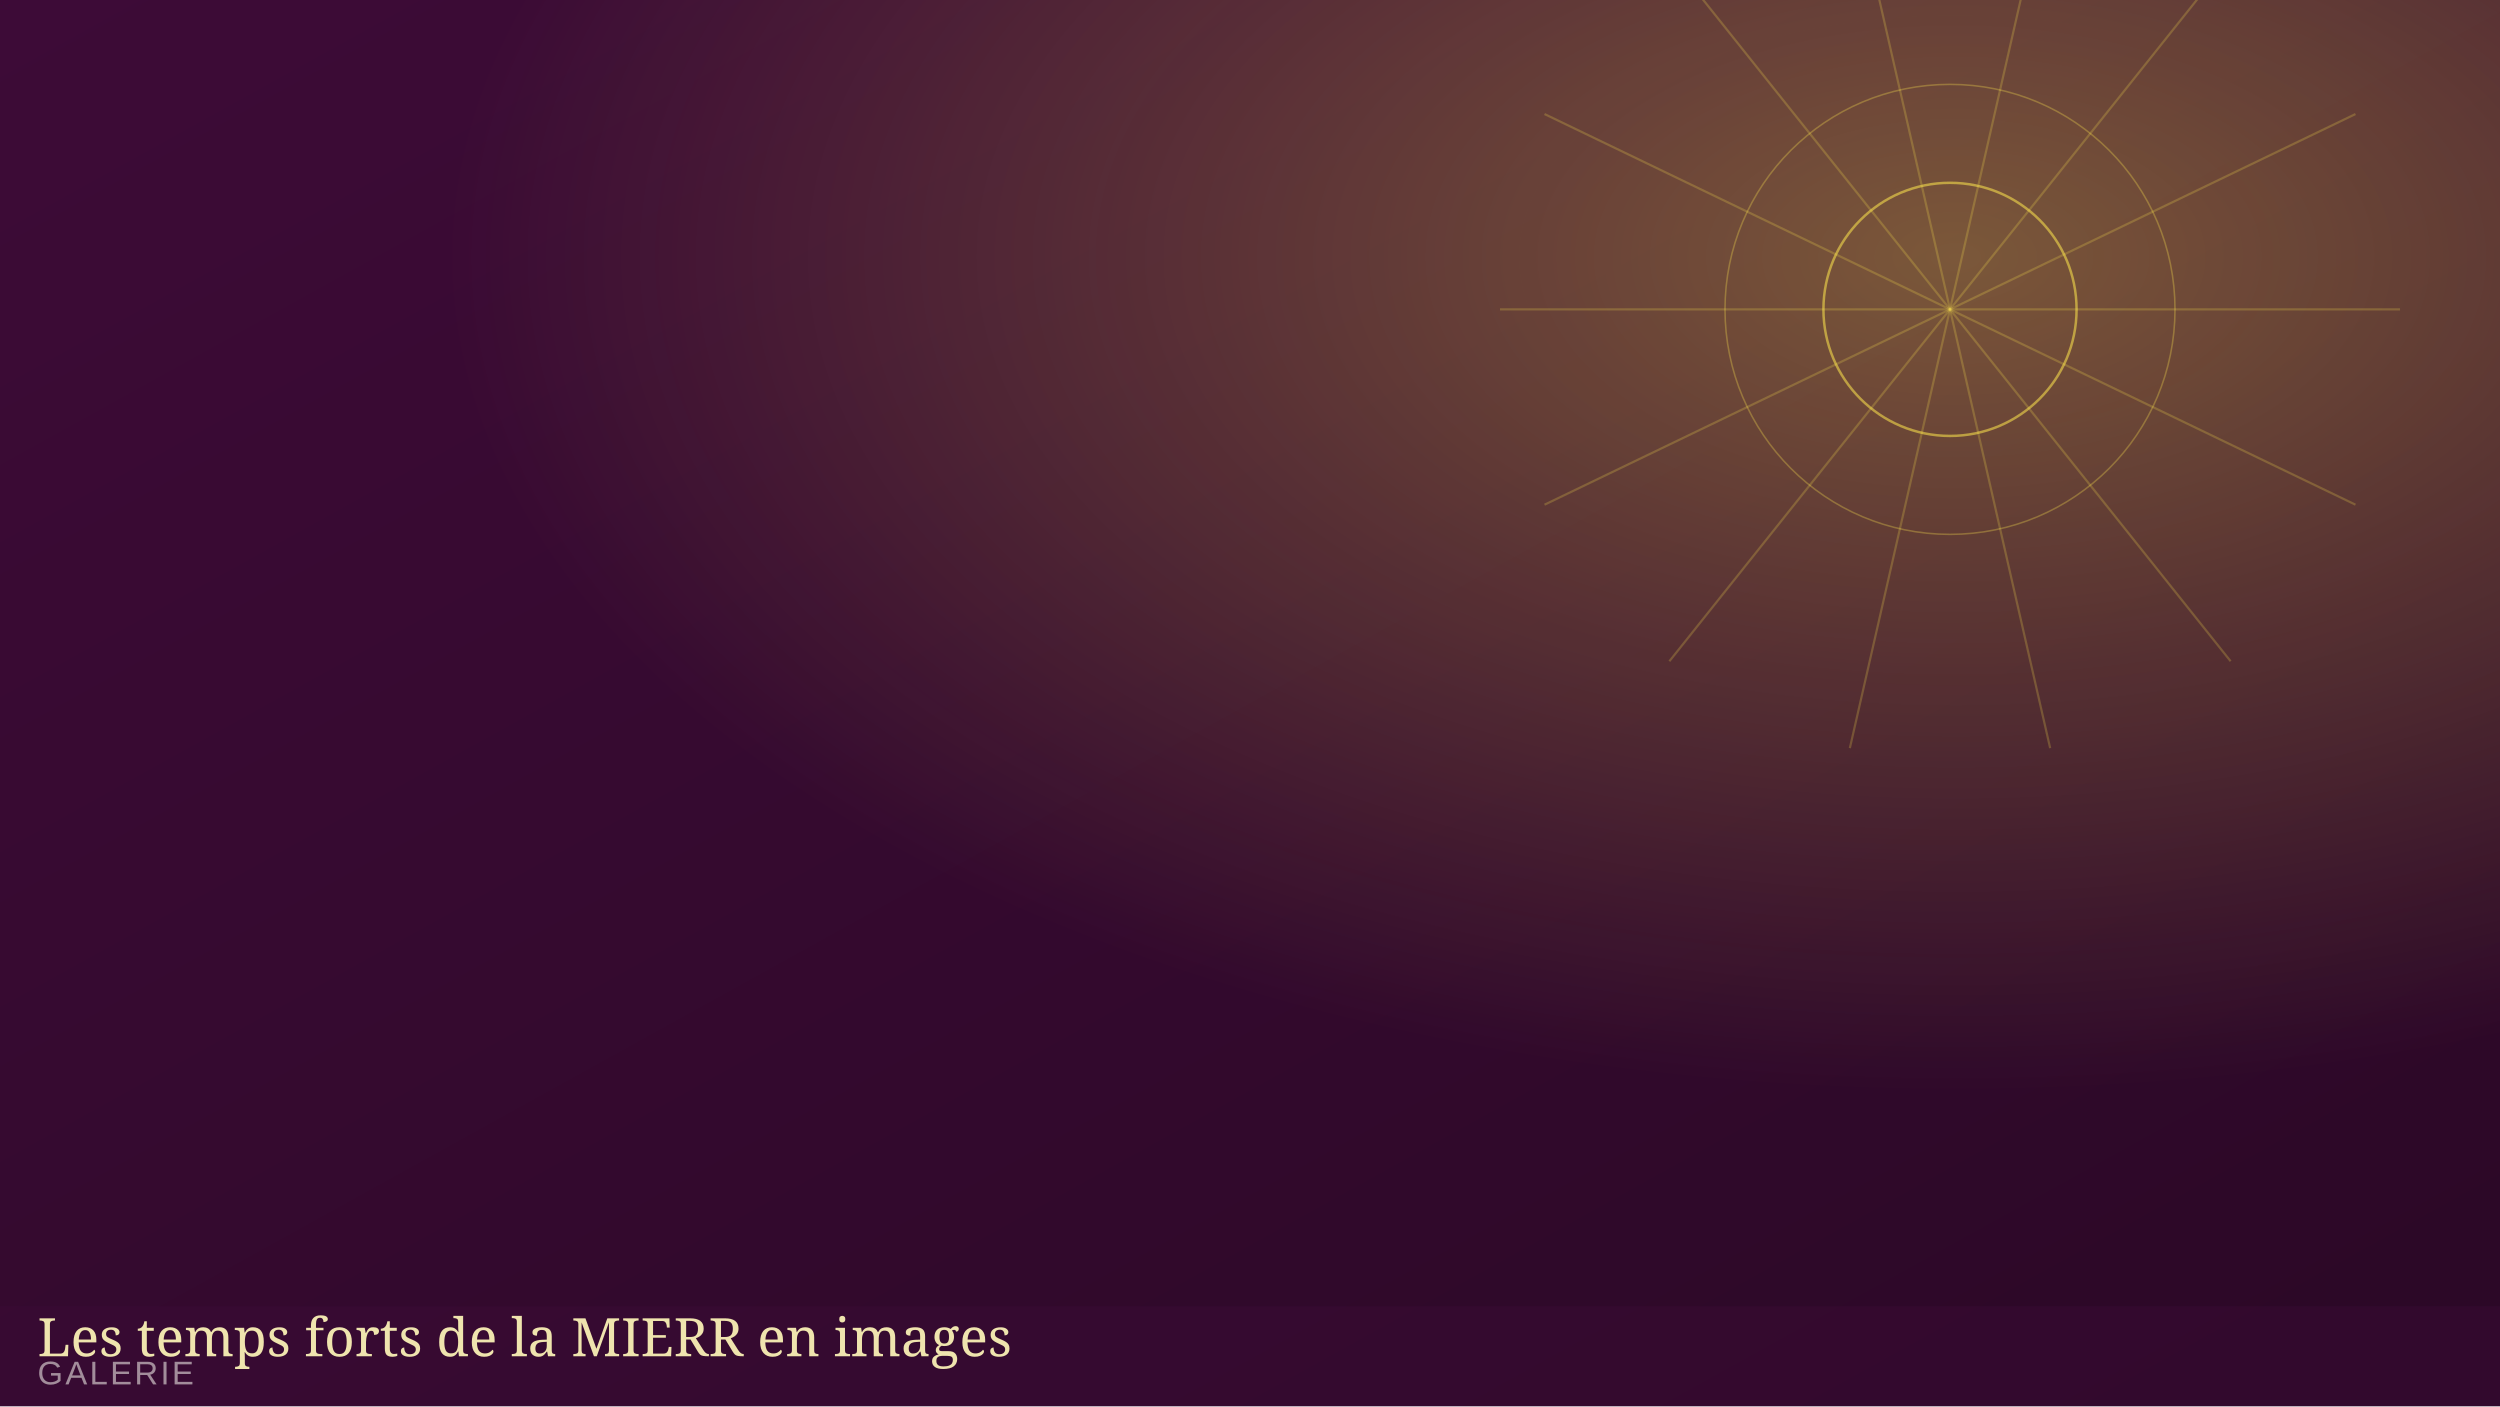
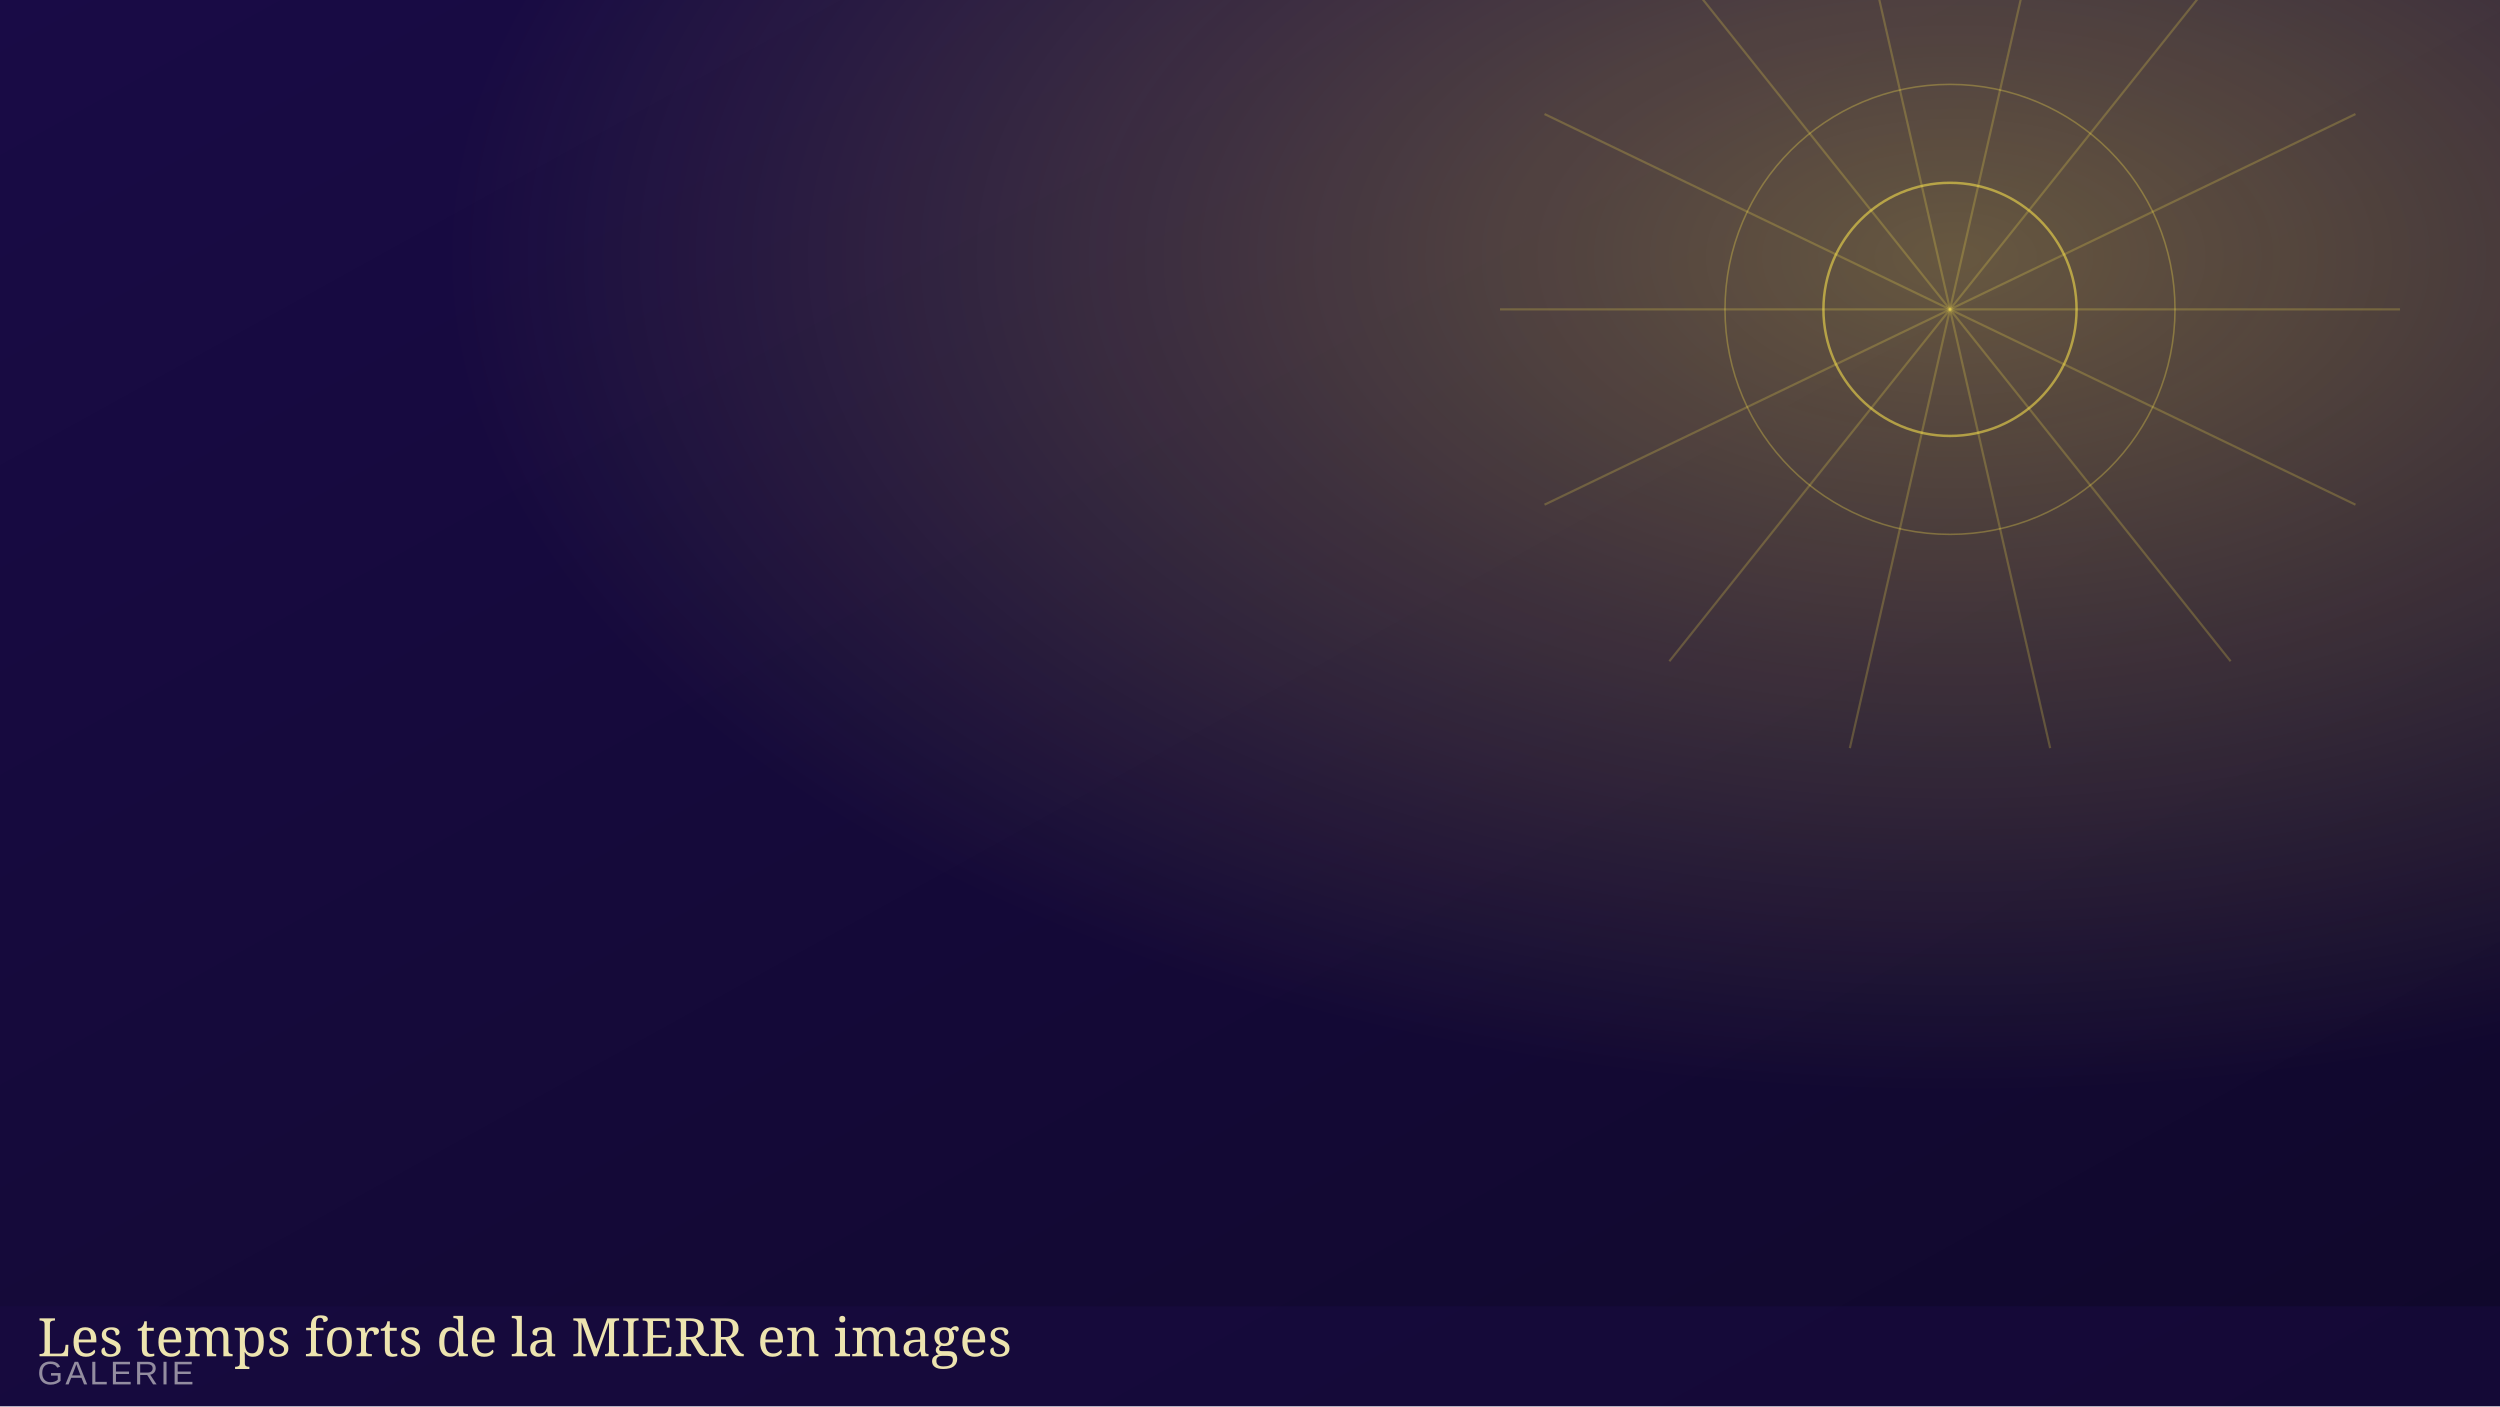
<svg xmlns="http://www.w3.org/2000/svg" viewBox="0 0 1600 900" width="1600" height="900" role="img" aria-label="Les temps forts de la MIERR en images">
  <defs>
    <linearGradient id="g" x1="0%" y1="0%" x2="100%" y2="100%">
-       <stop offset="0%" stop-color="#3D0B37" />
-       <stop offset="100%" stop-color="#2B0826" />
+       <stop offset="0%" stop-color="#190B46" />
+       <stop offset="100%" stop-color="#10082B" />
    </linearGradient>
    <radialGradient id="r" cx="78%" cy="18%" r="60%">
      <stop offset="0%" stop-color="#FFE74D" stop-opacity=".35" />
      <stop offset="100%" stop-color="#FFE74D" stop-opacity="0" />
    </radialGradient>
  </defs>
  <rect width="1600" height="900" fill="url(#g)" />
  <rect width="1600" height="900" fill="url(#r)" />
  <line x1="1248.0" y1="198.0" x2="1536.0" y2="198.0" stroke="#FFE74D" stroke-width="1.4" opacity="0.22" />
  <line x1="1248.0" y1="198.0" x2="1507.5" y2="323.0" stroke="#FFE74D" stroke-width="1.4" opacity="0.22" />
  <line x1="1248.0" y1="198.0" x2="1427.6" y2="423.2" stroke="#FFE74D" stroke-width="1.4" opacity="0.22" />
  <line x1="1248.0" y1="198.0" x2="1312.1" y2="478.8" stroke="#FFE74D" stroke-width="1.4" opacity="0.22" />
  <line x1="1248.0" y1="198.0" x2="1183.9" y2="478.8" stroke="#FFE74D" stroke-width="1.4" opacity="0.22" />
  <line x1="1248.0" y1="198.0" x2="1068.4" y2="423.2" stroke="#FFE74D" stroke-width="1.4" opacity="0.22" />
  <line x1="1248.0" y1="198.0" x2="988.5" y2="323.0" stroke="#FFE74D" stroke-width="1.4" opacity="0.22" />
  <line x1="1248.0" y1="198.0" x2="960.0" y2="198.0" stroke="#FFE74D" stroke-width="1.4" opacity="0.22" />
  <line x1="1248.0" y1="198.0" x2="988.5" y2="73.0" stroke="#FFE74D" stroke-width="1.4" opacity="0.22" />
  <line x1="1248.0" y1="198.0" x2="1068.4" y2="-27.2" stroke="#FFE74D" stroke-width="1.4" opacity="0.22" />
  <line x1="1248.0" y1="198.0" x2="1183.9" y2="-82.8" stroke="#FFE74D" stroke-width="1.4" opacity="0.22" />
  <line x1="1248.0" y1="198.0" x2="1312.1" y2="-82.8" stroke="#FFE74D" stroke-width="1.4" opacity="0.22" />
  <line x1="1248.0" y1="198.0" x2="1427.6" y2="-27.2" stroke="#FFE74D" stroke-width="1.4" opacity="0.22" />
  <line x1="1248.0" y1="198.0" x2="1507.5" y2="73.0" stroke="#FFE74D" stroke-width="1.4" opacity="0.22" />
  <circle cx="1248.0" cy="198.0" r="81.0" fill="none" stroke="#FFE74D" stroke-width="1.6" opacity=".55" />
  <circle cx="1248.0" cy="198.0" r="144.0" fill="none" stroke="#FFE74D" stroke-width="1" opacity=".3" />
-   <rect x="0" y="836" width="1600" height="64" fill="#3D0B37" opacity=".38" />
+   <rect x="0" y="836" width="1600" height="64" fill="#190B46" opacity=".38" />
  <text x="24" y="868" font-family="Georgia, serif" font-size="34" fill="#FFF6B8" opacity=".92">Les temps forts de la MIERR en images</text>
  <text x="24" y="886" font-family="Arial, sans-serif" font-size="21" letter-spacing="1.5" fill="#FAF7F0" opacity=".55">GALERIE</text>
</svg>
